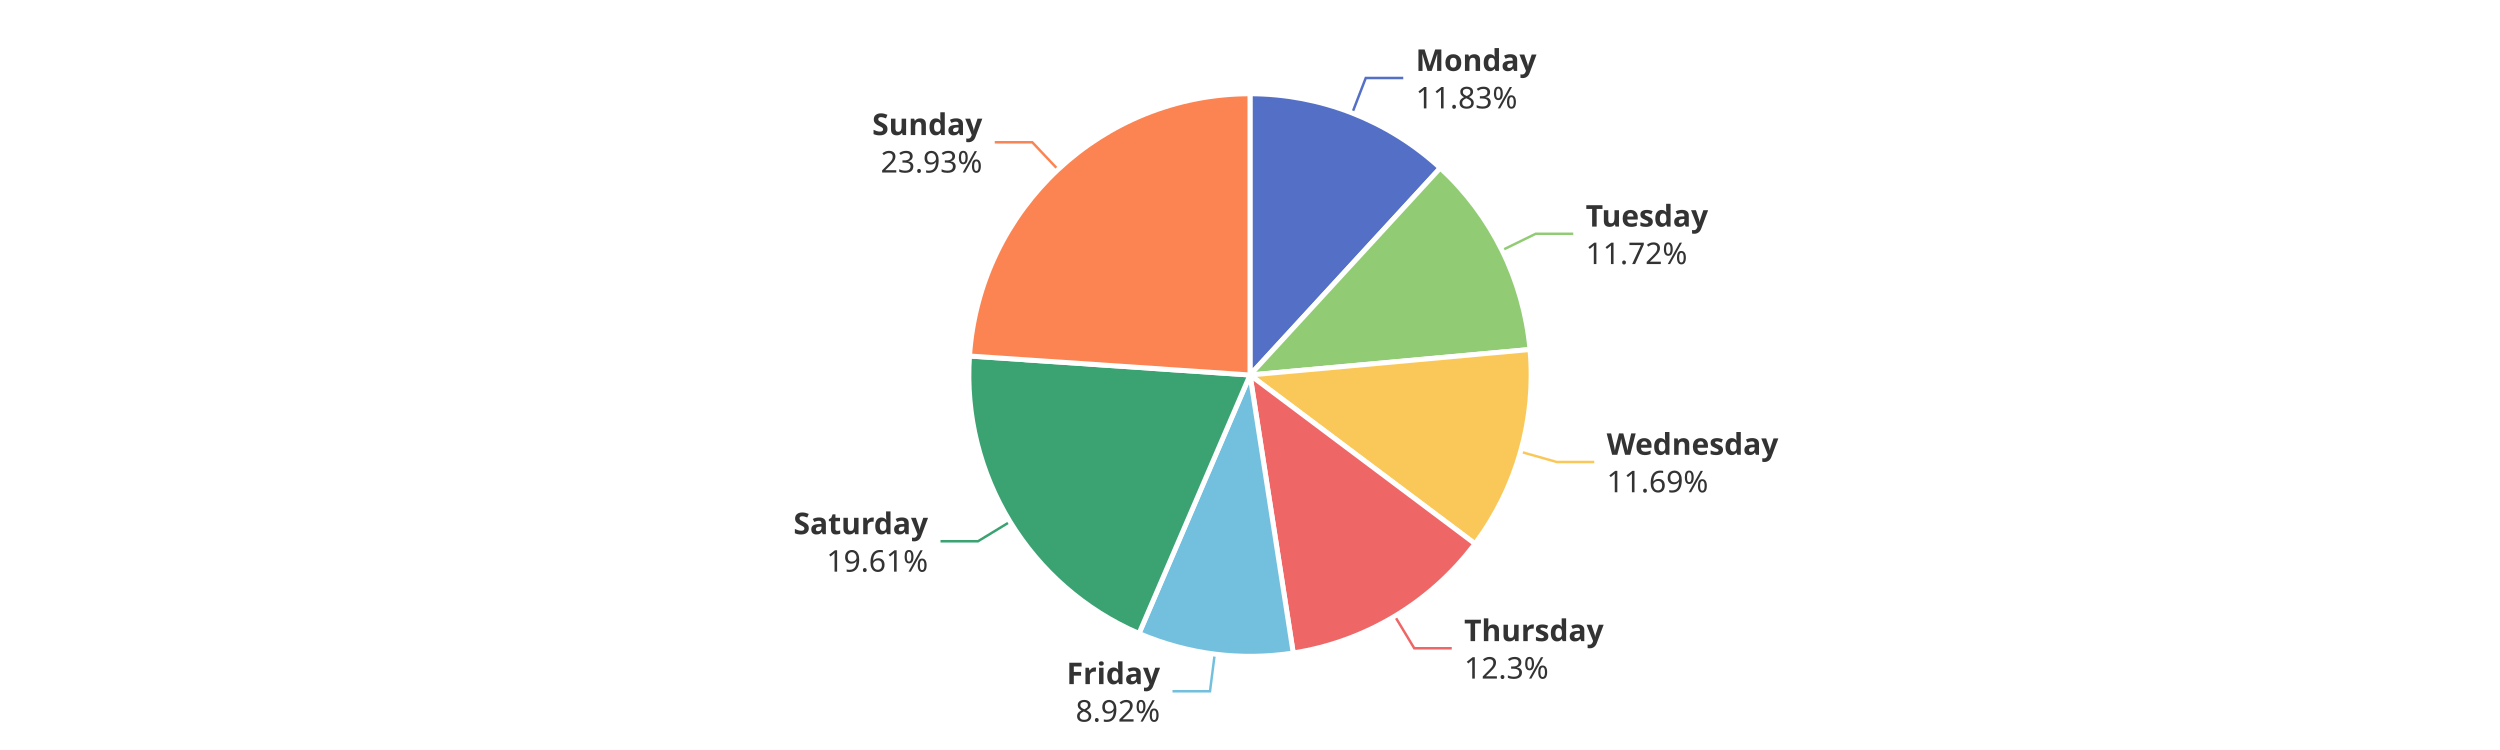
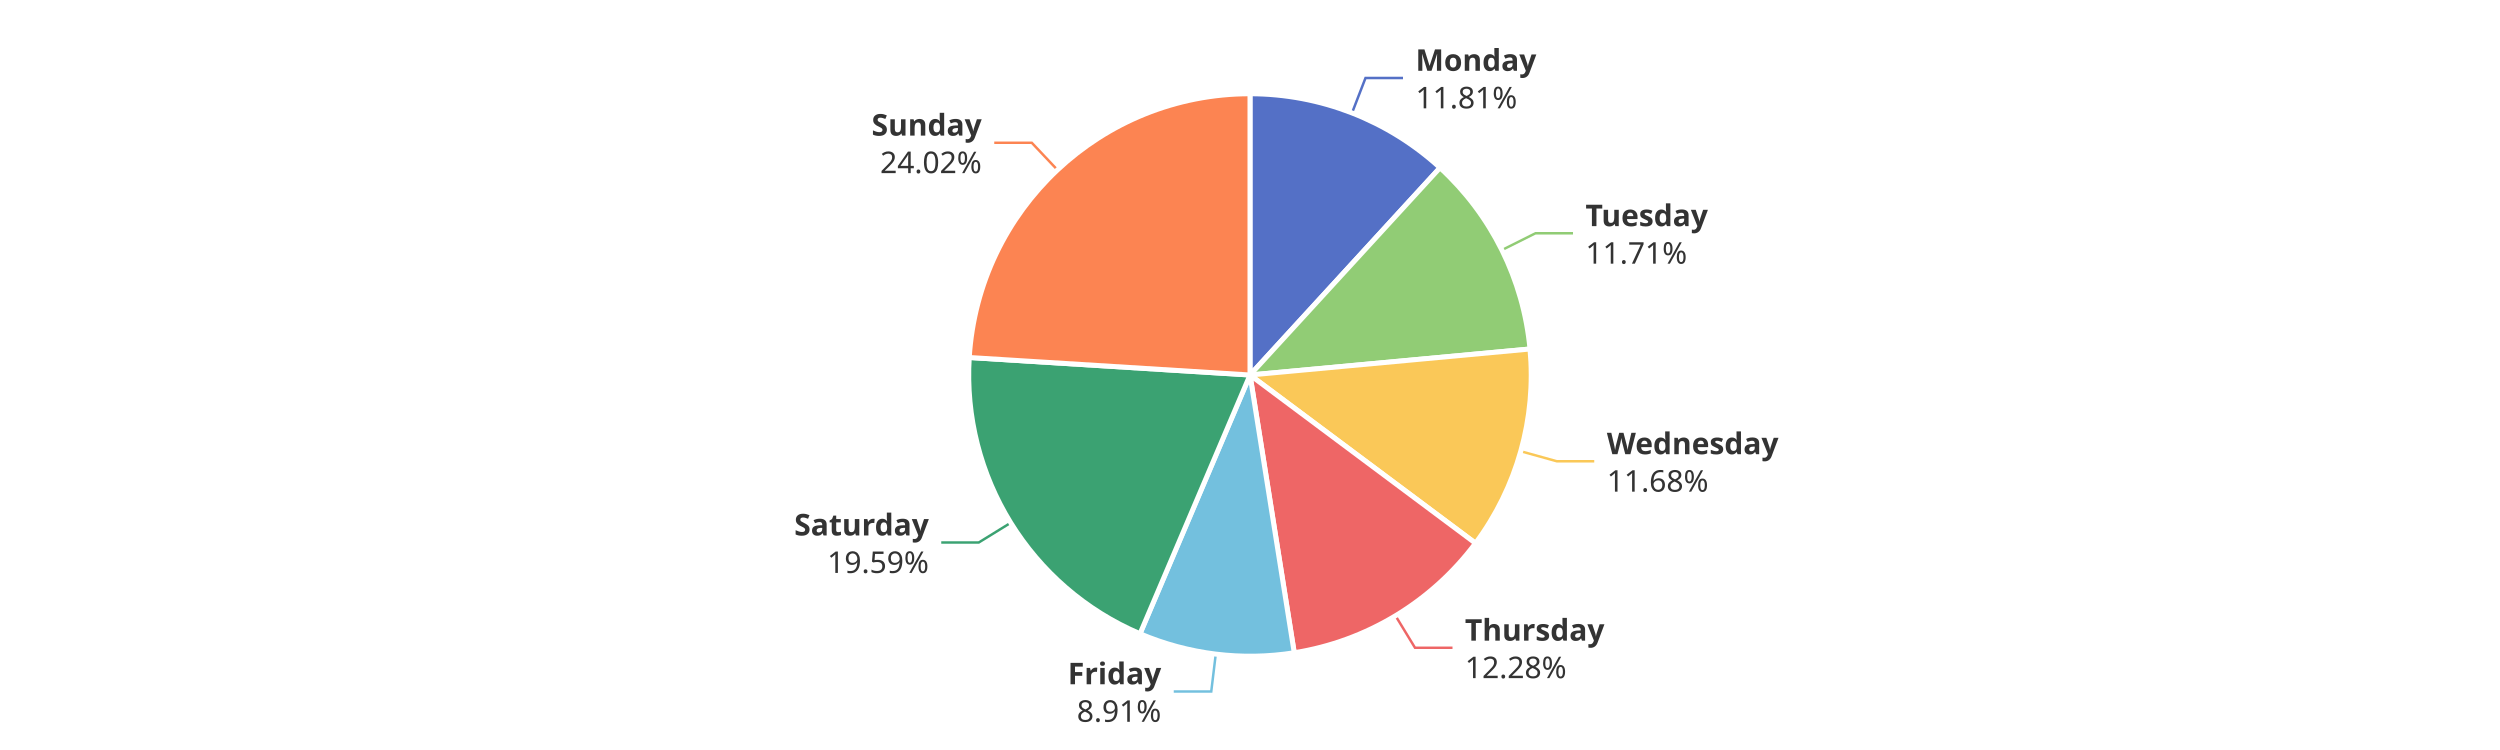
<svg xmlns="http://www.w3.org/2000/svg" width="1000" height="300" version="1.1" baseProfile="full" viewBox="0 0 1000 300">
  <rect width="1000" height="300" x="0" y="0" id="0" fill="#ffffff" />
-   <polyline points="540.9 45.2 546.3 31.2 561.3 31.2" fill="none" stroke="#5470c6" />
-   <polyline points="600.8 100.1 614.3 93.5 629.3 93.5" fill="none" stroke="#91cc75" />
-   <polyline points="608.2 180.7 622.7 184.8 637.7 184.8" fill="none" stroke="#fac858" />
-   <polyline points="557.9 246.4 565.7 259.3 580.7 259.3" fill="none" stroke="#ee6666" />
-   <polyline points="485.9 261.6 484 276.5 469 276.5" fill="none" stroke="#73c0de" />
-   <polyline points="404 208.7 391.2 216.5 376.2 216.5" fill="none" stroke="#3ba272" />
-   <polyline points="423.2 67.8 412.9 56.9 397.9 56.9" fill="none" stroke="#fc8452" />
-   <path d="M500 37.5A112.5 112.5 0 0 1 576.1 67.2L500 150Z" fill="#5470c6" stroke="#fff" stroke-width="2" stroke-linejoin="round" />
-   <path d="M576.1 67.2A112.5 112.5 0 0 1 612 139.8L500 150Z" fill="#91cc75" stroke="#fff" stroke-width="2" stroke-linejoin="round" />
-   <path d="M612 139.8A112.5 112.5 0 0 1 590 217.5L500 150Z" fill="#fac858" stroke="#fff" stroke-width="2" stroke-linejoin="round" />
-   <path d="M590 217.5A112.5 112.5 0 0 1 517.3 261.2L500 150Z" fill="#ee6666" stroke="#fff" stroke-width="2" stroke-linejoin="round" />
-   <path d="M517.3 261.2A112.5 112.5 0 0 1 455.6 253.4L500 150Z" fill="#73c0de" stroke="#fff" stroke-width="2" stroke-linejoin="round" />
-   <path d="M455.6 253.4A112.5 112.5 0 0 1 387.8 142.4L500 150Z" fill="#3ba272" stroke="#fff" stroke-width="2" stroke-linejoin="round" />
-   <path d="M387.8 142.4A112.5 112.5 0 0 1 500 37.5L500 150Z" fill="#fc8452" stroke="#fff" stroke-width="2" stroke-linejoin="round" />
-   <path d="M0 -15l42.8 0l0 30l-42.8 0Z" transform="translate(566.3021 31.2045)" fill="none" />
-   <text dominant-baseline="central" text-anchor="start" style="font-size:12px;font-family:sans-serif;font-weight:bold;" y="-7.5" transform="translate(566.3021 31.2045)" fill="#333" stroke="rgb(255,255,255)" stroke-width="2" paint-order="stroke" stroke-miterlimit="2">Monday</text>
-   <text dominant-baseline="central" text-anchor="start" style="font-size:12px;font-family:sans-serif;" y="7.5" transform="translate(566.3021 31.2045)" fill="#333" stroke="rgb(255,255,255)" stroke-width="2" paint-order="stroke" stroke-miterlimit="2">11.83%</text>
-   <path d="M0 -15l46.2 0l0 30l-46.2 0Z" transform="translate(634.2862 93.4765)" fill="none" />
-   <text dominant-baseline="central" text-anchor="start" style="font-size:12px;font-family:sans-serif;font-weight:bold;" y="-7.5" transform="translate(634.2862 93.4765)" fill="#333" stroke="rgb(255,255,255)" stroke-width="2" paint-order="stroke" stroke-miterlimit="2">Tuesday</text>
-   <text dominant-baseline="central" text-anchor="start" style="font-size:12px;font-family:sans-serif;" y="7.5" transform="translate(634.2862 93.4765)" fill="#333" stroke="rgb(255,255,255)" stroke-width="2" paint-order="stroke" stroke-miterlimit="2">11.72%</text>
-   <path d="M0 -15l63.6 0l0 30l-63.6 0Z" transform="translate(642.6695 184.7628)" fill="none" />
-   <text dominant-baseline="central" text-anchor="start" style="font-size:12px;font-family:sans-serif;font-weight:bold;" y="-7.5" transform="translate(642.6695 184.7628)" fill="#333" stroke="rgb(255,255,255)" stroke-width="2" paint-order="stroke" stroke-miterlimit="2">Wednesday</text>
-   <text dominant-baseline="central" text-anchor="start" style="font-size:12px;font-family:sans-serif;" y="7.5" transform="translate(642.6695 184.7628)" fill="#333" stroke="rgb(255,255,255)" stroke-width="2" paint-order="stroke" stroke-miterlimit="2">11.69%</text>
-   <path d="M0 -15l50.2 0l0 30l-50.2 0Z" transform="translate(585.6597 259.2934)" fill="none" />
-   <text dominant-baseline="central" text-anchor="start" style="font-size:12px;font-family:sans-serif;font-weight:bold;" y="-7.5" transform="translate(585.6597 259.2934)" fill="#333" stroke="rgb(255,255,255)" stroke-width="2" paint-order="stroke" stroke-miterlimit="2">Thursday</text>
-   <text dominant-baseline="central" text-anchor="start" style="font-size:12px;font-family:sans-serif;" y="7.5" transform="translate(585.6597 259.2934)" fill="#333" stroke="rgb(255,255,255)" stroke-width="2" paint-order="stroke" stroke-miterlimit="2">12.3%</text>
-   <path d="M-34.2 -15l34.2 0l0 30l-34.2 0Z" transform="translate(464.02 276.4946)" fill="none" />
-   <text dominant-baseline="central" text-anchor="end" style="font-size:12px;font-family:sans-serif;font-weight:bold;" y="-7.5" transform="translate(464.02 276.4946)" fill="#333" stroke="rgb(255,255,255)" stroke-width="2" paint-order="stroke" stroke-miterlimit="2">Friday</text>
-   <text dominant-baseline="central" text-anchor="end" style="font-size:12px;font-family:sans-serif;" y="7.5" transform="translate(464.02 276.4946)" fill="#333" stroke="rgb(255,255,255)" stroke-width="2" paint-order="stroke" stroke-miterlimit="2">8.92%</text>
-   <path d="M-48.2 -15l48.2 0l0 30l-48.2 0Z" transform="translate(371.2256 216.5161)" fill="none" />
-   <text dominant-baseline="central" text-anchor="end" style="font-size:12px;font-family:sans-serif;font-weight:bold;" y="-7.5" transform="translate(371.2256 216.5161)" fill="#333" stroke="rgb(255,255,255)" stroke-width="2" paint-order="stroke" stroke-miterlimit="2">Saturday</text>
-   <text dominant-baseline="central" text-anchor="end" style="font-size:12px;font-family:sans-serif;" y="7.5" transform="translate(371.2256 216.5161)" fill="#333" stroke="rgb(255,255,255)" stroke-width="2" paint-order="stroke" stroke-miterlimit="2">19.61%</text>
-   <path d="M-40.9 -15l40.9 0l0 30l-40.9 0Z" transform="translate(392.9248 56.8648)" fill="none" />
-   <text dominant-baseline="central" text-anchor="end" style="font-size:12px;font-family:sans-serif;font-weight:bold;" y="-7.5" transform="translate(392.9248 56.8648)" fill="#333" stroke="rgb(255,255,255)" stroke-width="2" paint-order="stroke" stroke-miterlimit="2">Sunday</text>
-   <text dominant-baseline="central" text-anchor="end" style="font-size:12px;font-family:sans-serif;" y="7.5" transform="translate(392.9248 56.8648)" fill="#333" stroke="rgb(255,255,255)" stroke-width="2" paint-order="stroke" stroke-miterlimit="2">23.93%</text>
+   <polyline points="540.8 45.2 546.2 31.2 561.2 31.2" fill="none" stroke="#5470c6" />
+   <polyline points="600.8 100 614.2 93.3 629.2 93.3" fill="none" stroke="#91cc75" />
+   <polyline points="608.3 180.5 622.7 184.5 637.7 184.5" fill="none" stroke="#fac858" />
+   <polyline points="558.2 246.3 566 259.1 581 259.1" fill="none" stroke="#ee6666" />
+   <polyline points="486.3 261.7 484.5 276.6 469.5 276.6" fill="none" stroke="#73c0de" />
+   <polyline points="404.3 209.1 391.5 217 376.5 217" fill="none" stroke="#3ba272" />
+   <polyline points="423 68 412.7 57.1 397.7 57.1" fill="none" stroke="#fc8452" />
+   <path d="M500 37.5A112.5 112.5 0 0 1 576 67.1L500 150Z" fill="#5470c6" stroke="#fff" stroke-width="2" stroke-linejoin="round" />
+   <path d="M576 67.1A112.5 112.5 0 0 1 612 139.6L500 150Z" fill="#91cc75" stroke="#fff" stroke-width="2" stroke-linejoin="round" />
+   <path d="M612 139.6A112.5 112.5 0 0 1 590.2 217.3L500 150Z" fill="#fac858" stroke="#fff" stroke-width="2" stroke-linejoin="round" />
+   <path d="M590.2 217.3A112.5 112.5 0 0 1 517.7 261.1L500 150Z" fill="#ee6666" stroke="#fff" stroke-width="2" stroke-linejoin="round" />
+   <path d="M517.7 261.1A112.5 112.5 0 0 1 456 253.5L500 150Z" fill="#73c0de" stroke="#fff" stroke-width="2" stroke-linejoin="round" />
+   <path d="M456 253.5A112.5 112.5 0 0 1 387.7 143L500 150Z" fill="#3ba272" stroke="#fff" stroke-width="2" stroke-linejoin="round" />
+   <path d="M387.7 143A112.5 112.5 0 0 1 500 37.5L500 150Z" fill="#fc8452" stroke="#fff" stroke-width="2" stroke-linejoin="round" />
+   <path d="M0 -15l42.8 0l0 30l-42.8 0Z" transform="translate(566.2319 31.1772)" fill="none" />
+   <text dominant-baseline="central" text-anchor="start" style="font-size:12px;font-family:sans-serif;font-weight:bold;" y="-7.5" transform="translate(566.2319 31.1772)" fill="#333" stroke="rgb(255,255,255)" stroke-width="2" paint-order="stroke" stroke-miterlimit="2">Monday</text>
+   <text dominant-baseline="central" text-anchor="start" style="font-size:12px;font-family:sans-serif;" y="7.5" transform="translate(566.2319 31.1772)" fill="#333" stroke="rgb(255,255,255)" stroke-width="2" paint-order="stroke" stroke-miterlimit="2">11.81%</text>
+   <path d="M0 -15l46.2 0l0 30l-46.2 0Z" transform="translate(634.2036 93.3097)" fill="none" />
+   <text dominant-baseline="central" text-anchor="start" style="font-size:12px;font-family:sans-serif;font-weight:bold;" y="-7.5" transform="translate(634.2036 93.3097)" fill="#333" stroke="rgb(255,255,255)" stroke-width="2" paint-order="stroke" stroke-miterlimit="2">Tuesday</text>
+   <text dominant-baseline="central" text-anchor="start" style="font-size:12px;font-family:sans-serif;" y="7.5" transform="translate(634.2036 93.3097)" fill="#333" stroke="rgb(255,255,255)" stroke-width="2" paint-order="stroke" stroke-miterlimit="2">11.71%</text>
+   <path d="M0 -15l63.6 0l0 30l-63.6 0Z" transform="translate(642.7392 184.5156)" fill="none" />
+   <text dominant-baseline="central" text-anchor="start" style="font-size:12px;font-family:sans-serif;font-weight:bold;" y="-7.5" transform="translate(642.7392 184.5156)" fill="#333" stroke="rgb(255,255,255)" stroke-width="2" paint-order="stroke" stroke-miterlimit="2">Wednesday</text>
+   <text dominant-baseline="central" text-anchor="start" style="font-size:12px;font-family:sans-serif;" y="7.5" transform="translate(642.7392 184.5156)" fill="#333" stroke="rgb(255,255,255)" stroke-width="2" paint-order="stroke" stroke-miterlimit="2">11.68%</text>
+   <path d="M0 -15l50.2 0l0 30l-50.2 0Z" transform="translate(585.9744 259.1037)" fill="none" />
+   <text dominant-baseline="central" text-anchor="start" style="font-size:12px;font-family:sans-serif;font-weight:bold;" y="-7.5" transform="translate(585.9744 259.1037)" fill="#333" stroke="rgb(255,255,255)" stroke-width="2" paint-order="stroke" stroke-miterlimit="2">Thursday</text>
+   <text dominant-baseline="central" text-anchor="start" style="font-size:12px;font-family:sans-serif;" y="7.5" transform="translate(585.9744 259.1037)" fill="#333" stroke="rgb(255,255,255)" stroke-width="2" paint-order="stroke" stroke-miterlimit="2">12.28%</text>
+   <path d="M-34.2 -15l34.2 0l0 30l-34.2 0Z" transform="translate(464.4955 276.5538)" fill="none" />
+   <text dominant-baseline="central" text-anchor="end" style="font-size:12px;font-family:sans-serif;font-weight:bold;" y="-7.5" transform="translate(464.4955 276.5538)" fill="#333" stroke="rgb(255,255,255)" stroke-width="2" paint-order="stroke" stroke-miterlimit="2">Friday</text>
+   <text dominant-baseline="central" text-anchor="end" style="font-size:12px;font-family:sans-serif;" y="7.5" transform="translate(464.4955 276.5538)" fill="#333" stroke="rgb(255,255,255)" stroke-width="2" paint-order="stroke" stroke-miterlimit="2">8.91%</text>
+   <path d="M-48.2 -15l48.2 0l0 30l-48.2 0Z" transform="translate(371.5335 217.0169)" fill="none" />
+   <text dominant-baseline="central" text-anchor="end" style="font-size:12px;font-family:sans-serif;font-weight:bold;" y="-7.5" transform="translate(371.5335 217.0169)" fill="#333" stroke="rgb(255,255,255)" stroke-width="2" paint-order="stroke" stroke-miterlimit="2">Saturday</text>
+   <text dominant-baseline="central" text-anchor="end" style="font-size:12px;font-family:sans-serif;" y="7.5" transform="translate(371.5335 217.0169)" fill="#333" stroke="rgb(255,255,255)" stroke-width="2" paint-order="stroke" stroke-miterlimit="2">19.59%</text>
+   <path d="M-40.9 -15l40.9 0l0 30l-40.9 0Z" transform="translate(392.684 57.0905)" fill="none" />
+   <text dominant-baseline="central" text-anchor="end" style="font-size:12px;font-family:sans-serif;font-weight:bold;" y="-7.5" transform="translate(392.684 57.0905)" fill="#333" stroke="rgb(255,255,255)" stroke-width="2" paint-order="stroke" stroke-miterlimit="2">Sunday</text>
+   <text dominant-baseline="central" text-anchor="end" style="font-size:12px;font-family:sans-serif;" y="7.5" transform="translate(392.684 57.0905)" fill="#333" stroke="rgb(255,255,255)" stroke-width="2" paint-order="stroke" stroke-miterlimit="2">24.02%</text>
</svg>
